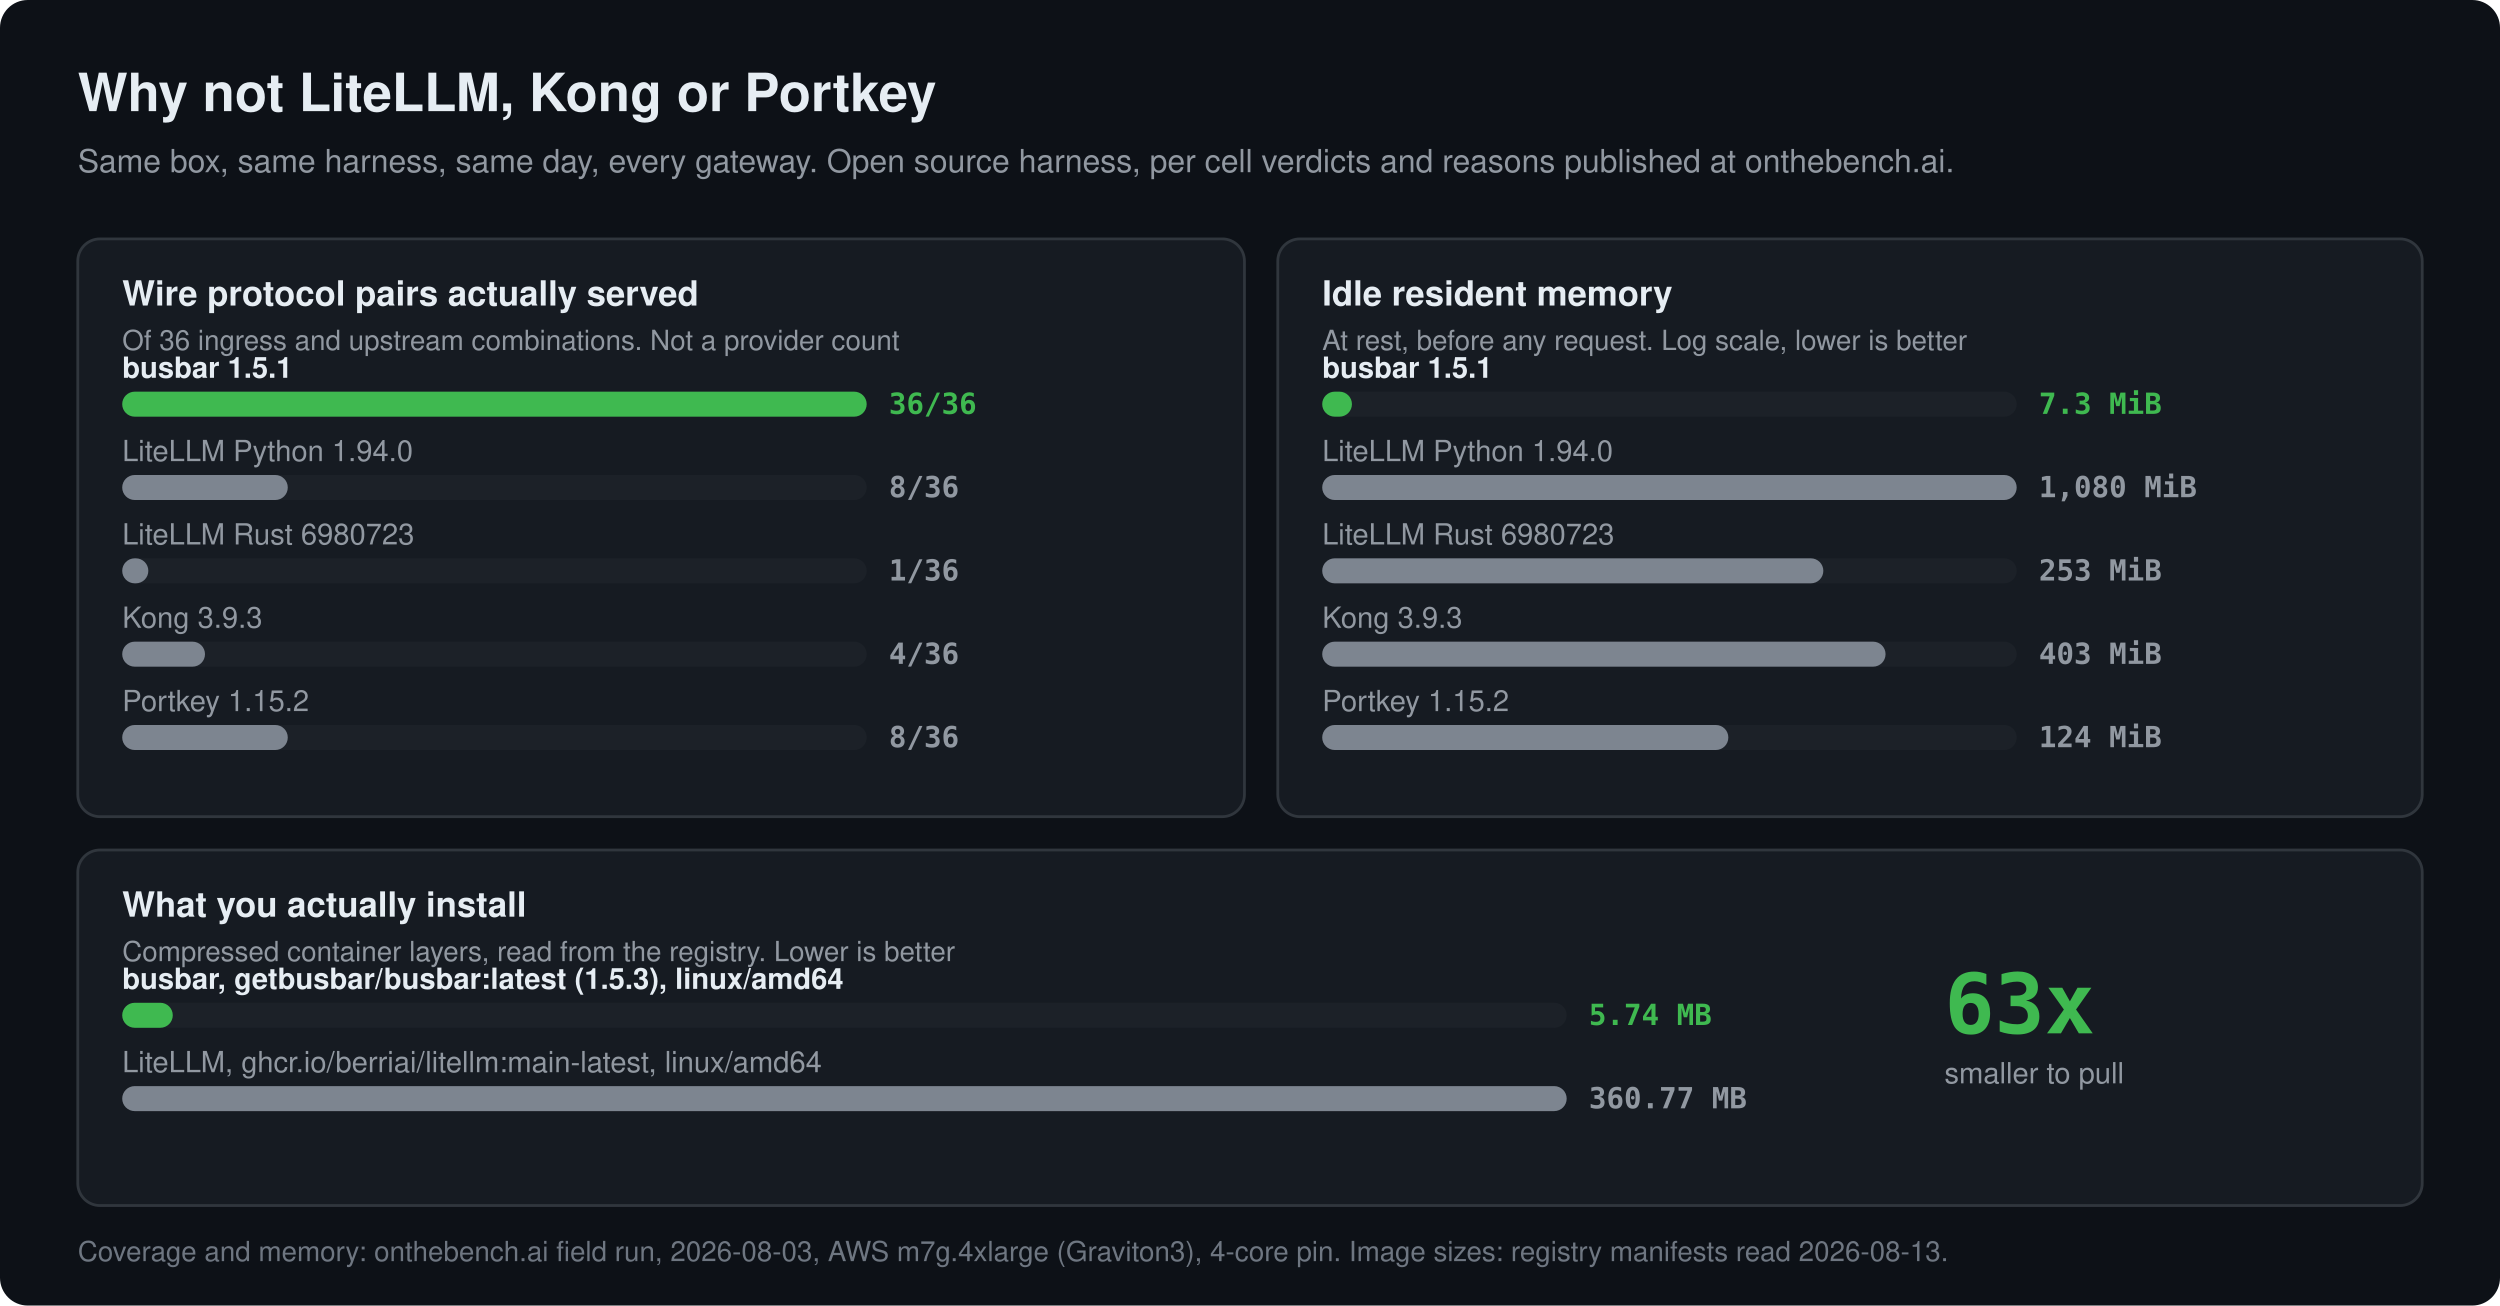
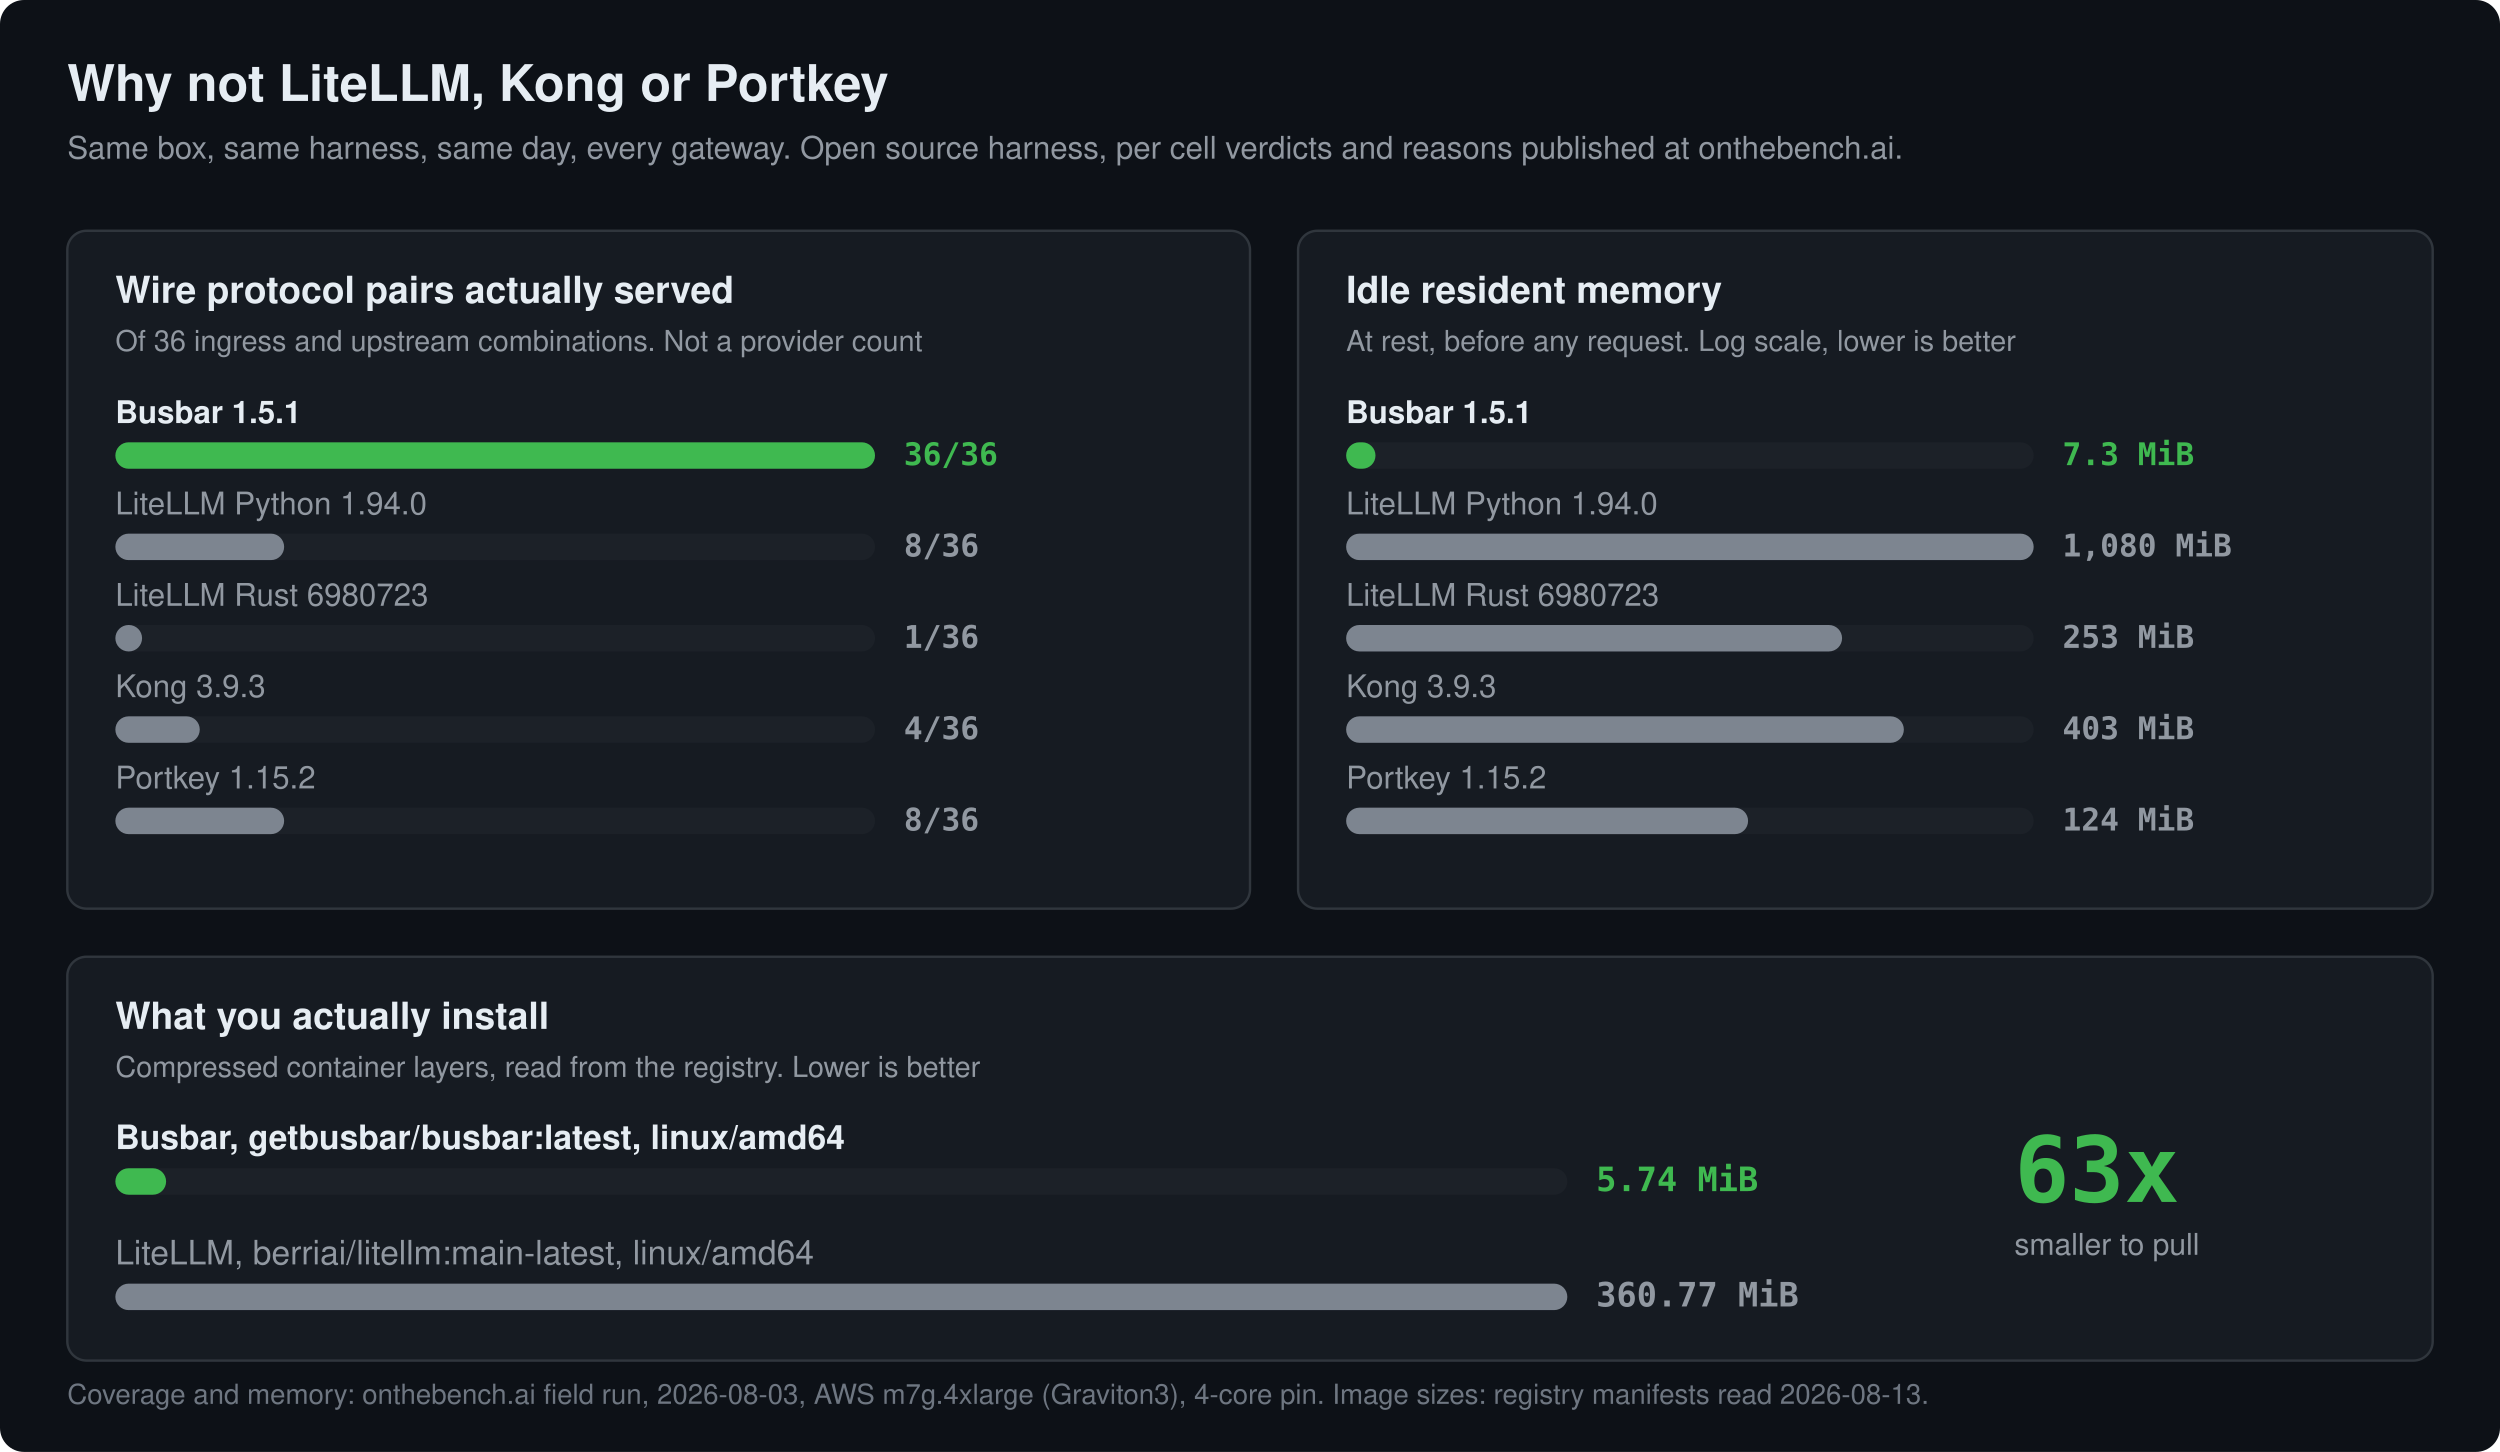
- <svg xmlns="http://www.w3.org/2000/svg" width="900" height="470" viewBox="0 0 900 470" role="img" aria-label="Why not LiteLLM, Kong or Portkey">
-   <rect width="900" height="470" rx="10" fill="#0d1117" />
-   <text x="28.0" y="40.0" font-family="ui-sans-serif,-apple-system,BlinkMacSystemFont,'Segoe UI',Helvetica,Arial,sans-serif" font-size="19" font-weight="650" fill="#e6edf3" text-anchor="start">Why not LiteLLM, Kong or Portkey</text>
-   <text x="28.0" y="62.0" font-family="ui-sans-serif,-apple-system,BlinkMacSystemFont,'Segoe UI',Helvetica,Arial,sans-serif" font-size="11.5" font-weight="400" fill="#9198a1" text-anchor="start">Same box, same harness, same day, every gateway. Open source harness, per cell verdicts and reasons published at onthebench.ai.</text>
-   <rect x="28.0" y="86.0" width="420.0" height="208.0" rx="8" fill="#161b22" stroke="#30363d" stroke-width="1" />
-   <text x="44.0" y="110.0" font-family="ui-sans-serif,-apple-system,BlinkMacSystemFont,'Segoe UI',Helvetica,Arial,sans-serif" font-size="12.5" font-weight="700" fill="#e6edf3" text-anchor="start">Wire protocol pairs actually served</text>
-   <text x="44.0" y="126.0" font-family="ui-sans-serif,-apple-system,BlinkMacSystemFont,'Segoe UI',Helvetica,Arial,sans-serif" font-size="10" font-weight="400" fill="#9198a1" text-anchor="start">Of 36 ingress and upstream combinations. Not a provider count</text>
-   <text x="44.0" y="136.0" font-family="ui-sans-serif,-apple-system,BlinkMacSystemFont,'Segoe UI',Helvetica,Arial,sans-serif" font-size="10.5" font-weight="700" fill="#e6edf3" text-anchor="start">busbar 1.5.1</text>
-   <rect x="44.0" y="141.0" width="268.0" height="9.0" rx="4.5" fill="#1c2128" />
-   <rect x="44.0" y="141.0" width="268.0" height="9.0" rx="4.5" fill="#3fb950" />
-   <text x="320.0" y="149.0" font-family="ui-monospace,SFMono-Regular,'SF Mono',Menlo,Consolas,monospace" font-size="10.5" font-weight="700" fill="#3fb950" text-anchor="start">36/36</text>
-   <text x="44.0" y="166.0" font-family="ui-sans-serif,-apple-system,BlinkMacSystemFont,'Segoe UI',Helvetica,Arial,sans-serif" font-size="10.5" font-weight="500" fill="#9198a1" text-anchor="start">LiteLLM Python 1.94.0</text>
-   <rect x="44.0" y="171.0" width="268.0" height="9.0" rx="4.5" fill="#1c2128" />
-   <rect x="44.0" y="171.0" width="59.6" height="9.0" rx="4.5" fill="#7d8590" />
-   <text x="320.0" y="179.0" font-family="ui-monospace,SFMono-Regular,'SF Mono',Menlo,Consolas,monospace" font-size="10.5" font-weight="600" fill="#9198a1" text-anchor="start">8/36</text>
-   <text x="44.0" y="196.0" font-family="ui-sans-serif,-apple-system,BlinkMacSystemFont,'Segoe UI',Helvetica,Arial,sans-serif" font-size="10.5" font-weight="500" fill="#9198a1" text-anchor="start">LiteLLM Rust 6980723</text>
-   <rect x="44.0" y="201.0" width="268.0" height="9.0" rx="4.5" fill="#1c2128" />
-   <rect x="44.0" y="201.0" width="9.4" height="9.0" rx="4.5" fill="#7d8590" />
-   <text x="320.0" y="209.0" font-family="ui-monospace,SFMono-Regular,'SF Mono',Menlo,Consolas,monospace" font-size="10.5" font-weight="600" fill="#9198a1" text-anchor="start">1/36</text>
-   <text x="44.0" y="226.0" font-family="ui-sans-serif,-apple-system,BlinkMacSystemFont,'Segoe UI',Helvetica,Arial,sans-serif" font-size="10.5" font-weight="500" fill="#9198a1" text-anchor="start">Kong 3.9.3</text>
-   <rect x="44.0" y="231.0" width="268.0" height="9.0" rx="4.5" fill="#1c2128" />
-   <rect x="44.0" y="231.0" width="29.8" height="9.0" rx="4.5" fill="#7d8590" />
-   <text x="320.0" y="239.0" font-family="ui-monospace,SFMono-Regular,'SF Mono',Menlo,Consolas,monospace" font-size="10.5" font-weight="600" fill="#9198a1" text-anchor="start">4/36</text>
-   <text x="44.0" y="256.0" font-family="ui-sans-serif,-apple-system,BlinkMacSystemFont,'Segoe UI',Helvetica,Arial,sans-serif" font-size="10.5" font-weight="500" fill="#9198a1" text-anchor="start">Portkey 1.15.2</text>
-   <rect x="44.0" y="261.0" width="268.0" height="9.0" rx="4.5" fill="#1c2128" />
-   <rect x="44.0" y="261.0" width="59.6" height="9.0" rx="4.5" fill="#7d8590" />
-   <text x="320.0" y="269.0" font-family="ui-monospace,SFMono-Regular,'SF Mono',Menlo,Consolas,monospace" font-size="10.5" font-weight="600" fill="#9198a1" text-anchor="start">8/36</text>
-   <rect x="460.0" y="86.0" width="412.0" height="208.0" rx="8" fill="#161b22" stroke="#30363d" stroke-width="1" />
-   <text x="476.0" y="110.0" font-family="ui-sans-serif,-apple-system,BlinkMacSystemFont,'Segoe UI',Helvetica,Arial,sans-serif" font-size="12.5" font-weight="700" fill="#e6edf3" text-anchor="start">Idle resident memory</text>
-   <text x="476.0" y="126.0" font-family="ui-sans-serif,-apple-system,BlinkMacSystemFont,'Segoe UI',Helvetica,Arial,sans-serif" font-size="10" font-weight="400" fill="#9198a1" text-anchor="start">At rest, before any request. Log scale, lower is better</text>
-   <text x="476.0" y="136.0" font-family="ui-sans-serif,-apple-system,BlinkMacSystemFont,'Segoe UI',Helvetica,Arial,sans-serif" font-size="10.5" font-weight="700" fill="#e6edf3" text-anchor="start">busbar 1.5.1</text>
-   <rect x="476.0" y="141.0" width="250.0" height="9.0" rx="4.5" fill="#1c2128" />
-   <rect x="476.0" y="141.0" width="10.7" height="9.0" rx="4.5" fill="#3fb950" />
-   <text x="734.0" y="149.0" font-family="ui-monospace,SFMono-Regular,'SF Mono',Menlo,Consolas,monospace" font-size="10.5" font-weight="700" fill="#3fb950" text-anchor="start">7.3 MiB</text>
-   <text x="476.0" y="166.0" font-family="ui-sans-serif,-apple-system,BlinkMacSystemFont,'Segoe UI',Helvetica,Arial,sans-serif" font-size="10.5" font-weight="500" fill="#9198a1" text-anchor="start">LiteLLM Python 1.94.0</text>
-   <rect x="476.0" y="171.0" width="250.0" height="9.0" rx="4.5" fill="#1c2128" />
-   <rect x="476.0" y="171.0" width="250.0" height="9.0" rx="4.5" fill="#7d8590" />
-   <text x="734.0" y="179.0" font-family="ui-monospace,SFMono-Regular,'SF Mono',Menlo,Consolas,monospace" font-size="10.5" font-weight="600" fill="#9198a1" text-anchor="start">1,080 MiB</text>
-   <text x="476.0" y="196.0" font-family="ui-sans-serif,-apple-system,BlinkMacSystemFont,'Segoe UI',Helvetica,Arial,sans-serif" font-size="10.5" font-weight="500" fill="#9198a1" text-anchor="start">LiteLLM Rust 6980723</text>
-   <rect x="476.0" y="201.0" width="250.0" height="9.0" rx="4.5" fill="#1c2128" />
-   <rect x="476.0" y="201.0" width="180.4" height="9.0" rx="4.5" fill="#7d8590" />
-   <text x="734.0" y="209.0" font-family="ui-monospace,SFMono-Regular,'SF Mono',Menlo,Consolas,monospace" font-size="10.5" font-weight="600" fill="#9198a1" text-anchor="start">253 MiB</text>
-   <text x="476.0" y="226.0" font-family="ui-sans-serif,-apple-system,BlinkMacSystemFont,'Segoe UI',Helvetica,Arial,sans-serif" font-size="10.5" font-weight="500" fill="#9198a1" text-anchor="start">Kong 3.9.3</text>
-   <rect x="476.0" y="231.0" width="250.0" height="9.0" rx="4.5" fill="#1c2128" />
-   <rect x="476.0" y="231.0" width="202.8" height="9.0" rx="4.5" fill="#7d8590" />
-   <text x="734.0" y="239.0" font-family="ui-monospace,SFMono-Regular,'SF Mono',Menlo,Consolas,monospace" font-size="10.5" font-weight="600" fill="#9198a1" text-anchor="start">403 MiB</text>
-   <text x="476.0" y="256.0" font-family="ui-sans-serif,-apple-system,BlinkMacSystemFont,'Segoe UI',Helvetica,Arial,sans-serif" font-size="10.5" font-weight="500" fill="#9198a1" text-anchor="start">Portkey 1.15.2</text>
-   <rect x="476.0" y="261.0" width="250.0" height="9.0" rx="4.5" fill="#1c2128" />
-   <rect x="476.0" y="261.0" width="146.2" height="9.0" rx="4.5" fill="#7d8590" />
-   <text x="734.0" y="269.0" font-family="ui-monospace,SFMono-Regular,'SF Mono',Menlo,Consolas,monospace" font-size="10.5" font-weight="600" fill="#9198a1" text-anchor="start">124 MiB</text>
-   <rect x="28.0" y="306.0" width="844.0" height="128.0" rx="8" fill="#161b22" stroke="#30363d" stroke-width="1" />
-   <text x="44.0" y="330.0" font-family="ui-sans-serif,-apple-system,BlinkMacSystemFont,'Segoe UI',Helvetica,Arial,sans-serif" font-size="12.5" font-weight="700" fill="#e6edf3" text-anchor="start">What you actually install</text>
-   <text x="44.0" y="346.0" font-family="ui-sans-serif,-apple-system,BlinkMacSystemFont,'Segoe UI',Helvetica,Arial,sans-serif" font-size="10" font-weight="400" fill="#9198a1" text-anchor="start">Compressed container layers, read from the registry. Lower is better</text>
-   <text x="44.0" y="356.0" font-family="ui-sans-serif,-apple-system,BlinkMacSystemFont,'Segoe UI',Helvetica,Arial,sans-serif" font-size="10.5" font-weight="700" fill="#e6edf3" text-anchor="start">busbar, getbusbar/busbar:latest (1.5.3), linux/amd64</text>
-   <rect x="44.0" y="361.0" width="520.0" height="9.0" rx="4.5" fill="#1c2128" />
-   <rect x="44.0" y="361.0" width="18.2" height="9.0" rx="4.5" fill="#3fb950" />
-   <text x="572.0" y="369.0" font-family="ui-monospace,SFMono-Regular,'SF Mono',Menlo,Consolas,monospace" font-size="10.5" font-weight="700" fill="#3fb950" text-anchor="start">5.74 MB</text>
-   <text x="44.0" y="386.0" font-family="ui-sans-serif,-apple-system,BlinkMacSystemFont,'Segoe UI',Helvetica,Arial,sans-serif" font-size="10.5" font-weight="500" fill="#9198a1" text-anchor="start">LiteLLM, ghcr.io/berriai/litellm:main-latest, linux/amd64</text>
-   <rect x="44.0" y="391.0" width="520.0" height="9.0" rx="4.5" fill="#1c2128" />
-   <rect x="44.0" y="391.0" width="520.0" height="9.0" rx="4.5" fill="#7d8590" />
-   <text x="572.0" y="399.0" font-family="ui-monospace,SFMono-Regular,'SF Mono',Menlo,Consolas,monospace" font-size="10.5" font-weight="600" fill="#9198a1" text-anchor="start">360.77 MB</text>
-   <text x="700.0" y="372.0" font-family="ui-monospace,SFMono-Regular,'SF Mono',Menlo,Consolas,monospace" font-size="30" font-weight="700" fill="#3fb950" text-anchor="start">63x</text>
-   <text x="700.0" y="390.0" font-family="ui-sans-serif,-apple-system,BlinkMacSystemFont,'Segoe UI',Helvetica,Arial,sans-serif" font-size="10.5" font-weight="400" fill="#9198a1" text-anchor="start">smaller to pull</text>
-   <text x="28.0" y="454.0" font-family="ui-sans-serif,-apple-system,BlinkMacSystemFont,'Segoe UI',Helvetica,Arial,sans-serif" font-size="10" font-weight="400" fill="#6e7681" text-anchor="start">Coverage and memory: onthebench.ai field run, 2026-08-03, AWS m7g.4xlarge (Graviton3), 4-core pin. Image sizes: registry manifests read 2026-08-13.</text>
+ <svg xmlns="http://www.w3.org/2000/svg" width="1040" height="604" viewBox="0 0 1040 604" role="img" aria-label="Why not LiteLLM, Kong or Portkey">
+   <rect width="1040" height="604" rx="10" fill="#0d1117" />
+   <text x="28.0" y="42.0" font-family="ui-sans-serif,-apple-system,BlinkMacSystemFont,'Segoe UI',Helvetica,Arial,sans-serif" font-size="21" font-weight="650" fill="#e6edf3" text-anchor="start">Why not LiteLLM, Kong or Portkey</text>
+   <text x="28.0" y="66.0" font-family="ui-sans-serif,-apple-system,BlinkMacSystemFont,'Segoe UI',Helvetica,Arial,sans-serif" font-size="13" font-weight="400" fill="#9198a1" text-anchor="start">Same box, same harness, same day, every gateway. Open source harness, per cell verdicts and reasons published at onthebench.ai.</text>
+   <rect x="28.0" y="96.0" width="492.0" height="282.0" rx="8" fill="#161b22" stroke="#30363d" stroke-width="1" />
+   <text x="48.0" y="126.0" font-family="ui-sans-serif,-apple-system,BlinkMacSystemFont,'Segoe UI',Helvetica,Arial,sans-serif" font-size="15.5" font-weight="700" fill="#e6edf3" text-anchor="start">Wire protocol pairs actually served</text>
+   <text x="48.0" y="146.0" font-family="ui-sans-serif,-apple-system,BlinkMacSystemFont,'Segoe UI',Helvetica,Arial,sans-serif" font-size="12" font-weight="400" fill="#9198a1" text-anchor="start">Of 36 ingress and upstream combinations. Not a provider count</text>
+   <text x="48.0" y="176.0" font-family="ui-sans-serif,-apple-system,BlinkMacSystemFont,'Segoe UI',Helvetica,Arial,sans-serif" font-size="13" font-weight="700" fill="#e6edf3" text-anchor="start">Busbar 1.5.1</text>
+   <rect x="48.0" y="184.0" width="316.0" height="11.0" rx="5.5" fill="#1c2128" />
+   <rect x="48.0" y="184.0" width="316.0" height="11.0" rx="5.5" fill="#3fb950" />
+   <text x="376.0" y="193.5" font-family="ui-monospace,SFMono-Regular,'SF Mono',Menlo,Consolas,monospace" font-size="13" font-weight="700" fill="#3fb950" text-anchor="start">36/36</text>
+   <text x="48.0" y="214.0" font-family="ui-sans-serif,-apple-system,BlinkMacSystemFont,'Segoe UI',Helvetica,Arial,sans-serif" font-size="13" font-weight="500" fill="#9198a1" text-anchor="start">LiteLLM Python 1.94.0</text>
+   <rect x="48.0" y="222.0" width="316.0" height="11.0" rx="5.5" fill="#1c2128" />
+   <rect x="48.0" y="222.0" width="70.2" height="11.0" rx="5.5" fill="#7d8590" />
+   <text x="376.0" y="231.5" font-family="ui-monospace,SFMono-Regular,'SF Mono',Menlo,Consolas,monospace" font-size="13" font-weight="600" fill="#9198a1" text-anchor="start">8/36</text>
+   <text x="48.0" y="252.0" font-family="ui-sans-serif,-apple-system,BlinkMacSystemFont,'Segoe UI',Helvetica,Arial,sans-serif" font-size="13" font-weight="500" fill="#9198a1" text-anchor="start">LiteLLM Rust 6980723</text>
+   <rect x="48.0" y="260.0" width="316.0" height="11.0" rx="5.5" fill="#1c2128" />
+   <rect x="48.0" y="260.0" width="11.1" height="11.0" rx="5.5" fill="#7d8590" />
+   <text x="376.0" y="269.5" font-family="ui-monospace,SFMono-Regular,'SF Mono',Menlo,Consolas,monospace" font-size="13" font-weight="600" fill="#9198a1" text-anchor="start">1/36</text>
+   <text x="48.0" y="290.0" font-family="ui-sans-serif,-apple-system,BlinkMacSystemFont,'Segoe UI',Helvetica,Arial,sans-serif" font-size="13" font-weight="500" fill="#9198a1" text-anchor="start">Kong 3.9.3</text>
+   <rect x="48.0" y="298.0" width="316.0" height="11.0" rx="5.5" fill="#1c2128" />
+   <rect x="48.0" y="298.0" width="35.1" height="11.0" rx="5.5" fill="#7d8590" />
+   <text x="376.0" y="307.5" font-family="ui-monospace,SFMono-Regular,'SF Mono',Menlo,Consolas,monospace" font-size="13" font-weight="600" fill="#9198a1" text-anchor="start">4/36</text>
+   <text x="48.0" y="328.0" font-family="ui-sans-serif,-apple-system,BlinkMacSystemFont,'Segoe UI',Helvetica,Arial,sans-serif" font-size="13" font-weight="500" fill="#9198a1" text-anchor="start">Portkey 1.15.2</text>
+   <rect x="48.0" y="336.0" width="316.0" height="11.0" rx="5.5" fill="#1c2128" />
+   <rect x="48.0" y="336.0" width="70.2" height="11.0" rx="5.5" fill="#7d8590" />
+   <text x="376.0" y="345.5" font-family="ui-monospace,SFMono-Regular,'SF Mono',Menlo,Consolas,monospace" font-size="13" font-weight="600" fill="#9198a1" text-anchor="start">8/36</text>
+   <rect x="540.0" y="96.0" width="472.0" height="282.0" rx="8" fill="#161b22" stroke="#30363d" stroke-width="1" />
+   <text x="560.0" y="126.0" font-family="ui-sans-serif,-apple-system,BlinkMacSystemFont,'Segoe UI',Helvetica,Arial,sans-serif" font-size="15.5" font-weight="700" fill="#e6edf3" text-anchor="start">Idle resident memory</text>
+   <text x="560.0" y="146.0" font-family="ui-sans-serif,-apple-system,BlinkMacSystemFont,'Segoe UI',Helvetica,Arial,sans-serif" font-size="12" font-weight="400" fill="#9198a1" text-anchor="start">At rest, before any request. Log scale, lower is better</text>
+   <text x="560.0" y="176.0" font-family="ui-sans-serif,-apple-system,BlinkMacSystemFont,'Segoe UI',Helvetica,Arial,sans-serif" font-size="13" font-weight="700" fill="#e6edf3" text-anchor="start">Busbar 1.5.1</text>
+   <rect x="560.0" y="184.0" width="286.0" height="11.0" rx="5.5" fill="#1c2128" />
+   <rect x="560.0" y="184.0" width="12.2" height="11.0" rx="5.5" fill="#3fb950" />
+   <text x="858.0" y="193.5" font-family="ui-monospace,SFMono-Regular,'SF Mono',Menlo,Consolas,monospace" font-size="13" font-weight="700" fill="#3fb950" text-anchor="start">7.3 MiB</text>
+   <text x="560.0" y="214.0" font-family="ui-sans-serif,-apple-system,BlinkMacSystemFont,'Segoe UI',Helvetica,Arial,sans-serif" font-size="13" font-weight="500" fill="#9198a1" text-anchor="start">LiteLLM Python 1.94.0</text>
+   <rect x="560.0" y="222.0" width="286.0" height="11.0" rx="5.5" fill="#1c2128" />
+   <rect x="560.0" y="222.0" width="286.0" height="11.0" rx="5.5" fill="#7d8590" />
+   <text x="858.0" y="231.5" font-family="ui-monospace,SFMono-Regular,'SF Mono',Menlo,Consolas,monospace" font-size="13" font-weight="600" fill="#9198a1" text-anchor="start">1,080 MiB</text>
+   <text x="560.0" y="252.0" font-family="ui-sans-serif,-apple-system,BlinkMacSystemFont,'Segoe UI',Helvetica,Arial,sans-serif" font-size="13" font-weight="500" fill="#9198a1" text-anchor="start">LiteLLM Rust 6980723</text>
+   <rect x="560.0" y="260.0" width="286.0" height="11.0" rx="5.5" fill="#1c2128" />
+   <rect x="560.0" y="260.0" width="206.3" height="11.0" rx="5.5" fill="#7d8590" />
+   <text x="858.0" y="269.5" font-family="ui-monospace,SFMono-Regular,'SF Mono',Menlo,Consolas,monospace" font-size="13" font-weight="600" fill="#9198a1" text-anchor="start">253 MiB</text>
+   <text x="560.0" y="290.0" font-family="ui-sans-serif,-apple-system,BlinkMacSystemFont,'Segoe UI',Helvetica,Arial,sans-serif" font-size="13" font-weight="500" fill="#9198a1" text-anchor="start">Kong 3.9.3</text>
+   <rect x="560.0" y="298.0" width="286.0" height="11.0" rx="5.5" fill="#1c2128" />
+   <rect x="560.0" y="298.0" width="232.0" height="11.0" rx="5.5" fill="#7d8590" />
+   <text x="858.0" y="307.5" font-family="ui-monospace,SFMono-Regular,'SF Mono',Menlo,Consolas,monospace" font-size="13" font-weight="600" fill="#9198a1" text-anchor="start">403 MiB</text>
+   <text x="560.0" y="328.0" font-family="ui-sans-serif,-apple-system,BlinkMacSystemFont,'Segoe UI',Helvetica,Arial,sans-serif" font-size="13" font-weight="500" fill="#9198a1" text-anchor="start">Portkey 1.15.2</text>
+   <rect x="560.0" y="336.0" width="286.0" height="11.0" rx="5.5" fill="#1c2128" />
+   <rect x="560.0" y="336.0" width="167.2" height="11.0" rx="5.5" fill="#7d8590" />
+   <text x="858.0" y="345.5" font-family="ui-monospace,SFMono-Regular,'SF Mono',Menlo,Consolas,monospace" font-size="13" font-weight="600" fill="#9198a1" text-anchor="start">124 MiB</text>
+   <rect x="28.0" y="398.0" width="984.0" height="168.0" rx="8" fill="#161b22" stroke="#30363d" stroke-width="1" />
+   <text x="48.0" y="428.0" font-family="ui-sans-serif,-apple-system,BlinkMacSystemFont,'Segoe UI',Helvetica,Arial,sans-serif" font-size="15.5" font-weight="700" fill="#e6edf3" text-anchor="start">What you actually install</text>
+   <text x="48.0" y="448.0" font-family="ui-sans-serif,-apple-system,BlinkMacSystemFont,'Segoe UI',Helvetica,Arial,sans-serif" font-size="12" font-weight="400" fill="#9198a1" text-anchor="start">Compressed container layers, read from the registry. Lower is better</text>
+   <text x="48.0" y="478.0" font-family="ui-sans-serif,-apple-system,BlinkMacSystemFont,'Segoe UI',Helvetica,Arial,sans-serif" font-size="14" font-weight="700" fill="#e6edf3" text-anchor="start">Busbar, getbusbar/busbar:latest, linux/amd64</text>
+   <rect x="48.0" y="486.0" width="604.0" height="11.0" rx="5.5" fill="#1c2128" />
+   <rect x="48.0" y="486.0" width="21.1" height="11.0" rx="5.5" fill="#3fb950" />
+   <text x="664.0" y="495.5" font-family="ui-monospace,SFMono-Regular,'SF Mono',Menlo,Consolas,monospace" font-size="14" font-weight="700" fill="#3fb950" text-anchor="start">5.74 MiB</text>
+   <text x="48.0" y="526.0" font-family="ui-sans-serif,-apple-system,BlinkMacSystemFont,'Segoe UI',Helvetica,Arial,sans-serif" font-size="14" font-weight="500" fill="#9198a1" text-anchor="start">LiteLLM, berriai/litellm:main-latest, linux/amd64</text>
+   <rect x="48.0" y="534.0" width="604.0" height="11.0" rx="5.5" fill="#1c2128" />
+   <rect x="48.0" y="534.0" width="604.0" height="11.0" rx="5.5" fill="#7d8590" />
+   <text x="664.0" y="543.5" font-family="ui-monospace,SFMono-Regular,'SF Mono',Menlo,Consolas,monospace" font-size="14" font-weight="600" fill="#9198a1" text-anchor="start">360.77 MiB</text>
+   <text x="838.0" y="500.0" font-family="ui-monospace,SFMono-Regular,'SF Mono',Menlo,Consolas,monospace" font-size="38" font-weight="700" fill="#3fb950" text-anchor="start">63x</text>
+   <text x="838.0" y="522.0" font-family="ui-sans-serif,-apple-system,BlinkMacSystemFont,'Segoe UI',Helvetica,Arial,sans-serif" font-size="12.5" font-weight="400" fill="#9198a1" text-anchor="start">smaller to pull</text>
+   <text x="28.0" y="584.0" font-family="ui-sans-serif,-apple-system,BlinkMacSystemFont,'Segoe UI',Helvetica,Arial,sans-serif" font-size="11.5" font-weight="400" fill="#6e7681" text-anchor="start">Coverage and memory: onthebench.ai field run, 2026-08-03, AWS m7g.4xlarge (Graviton3), 4-core pin. Image sizes: registry manifests read 2026-08-13.</text>
</svg>
